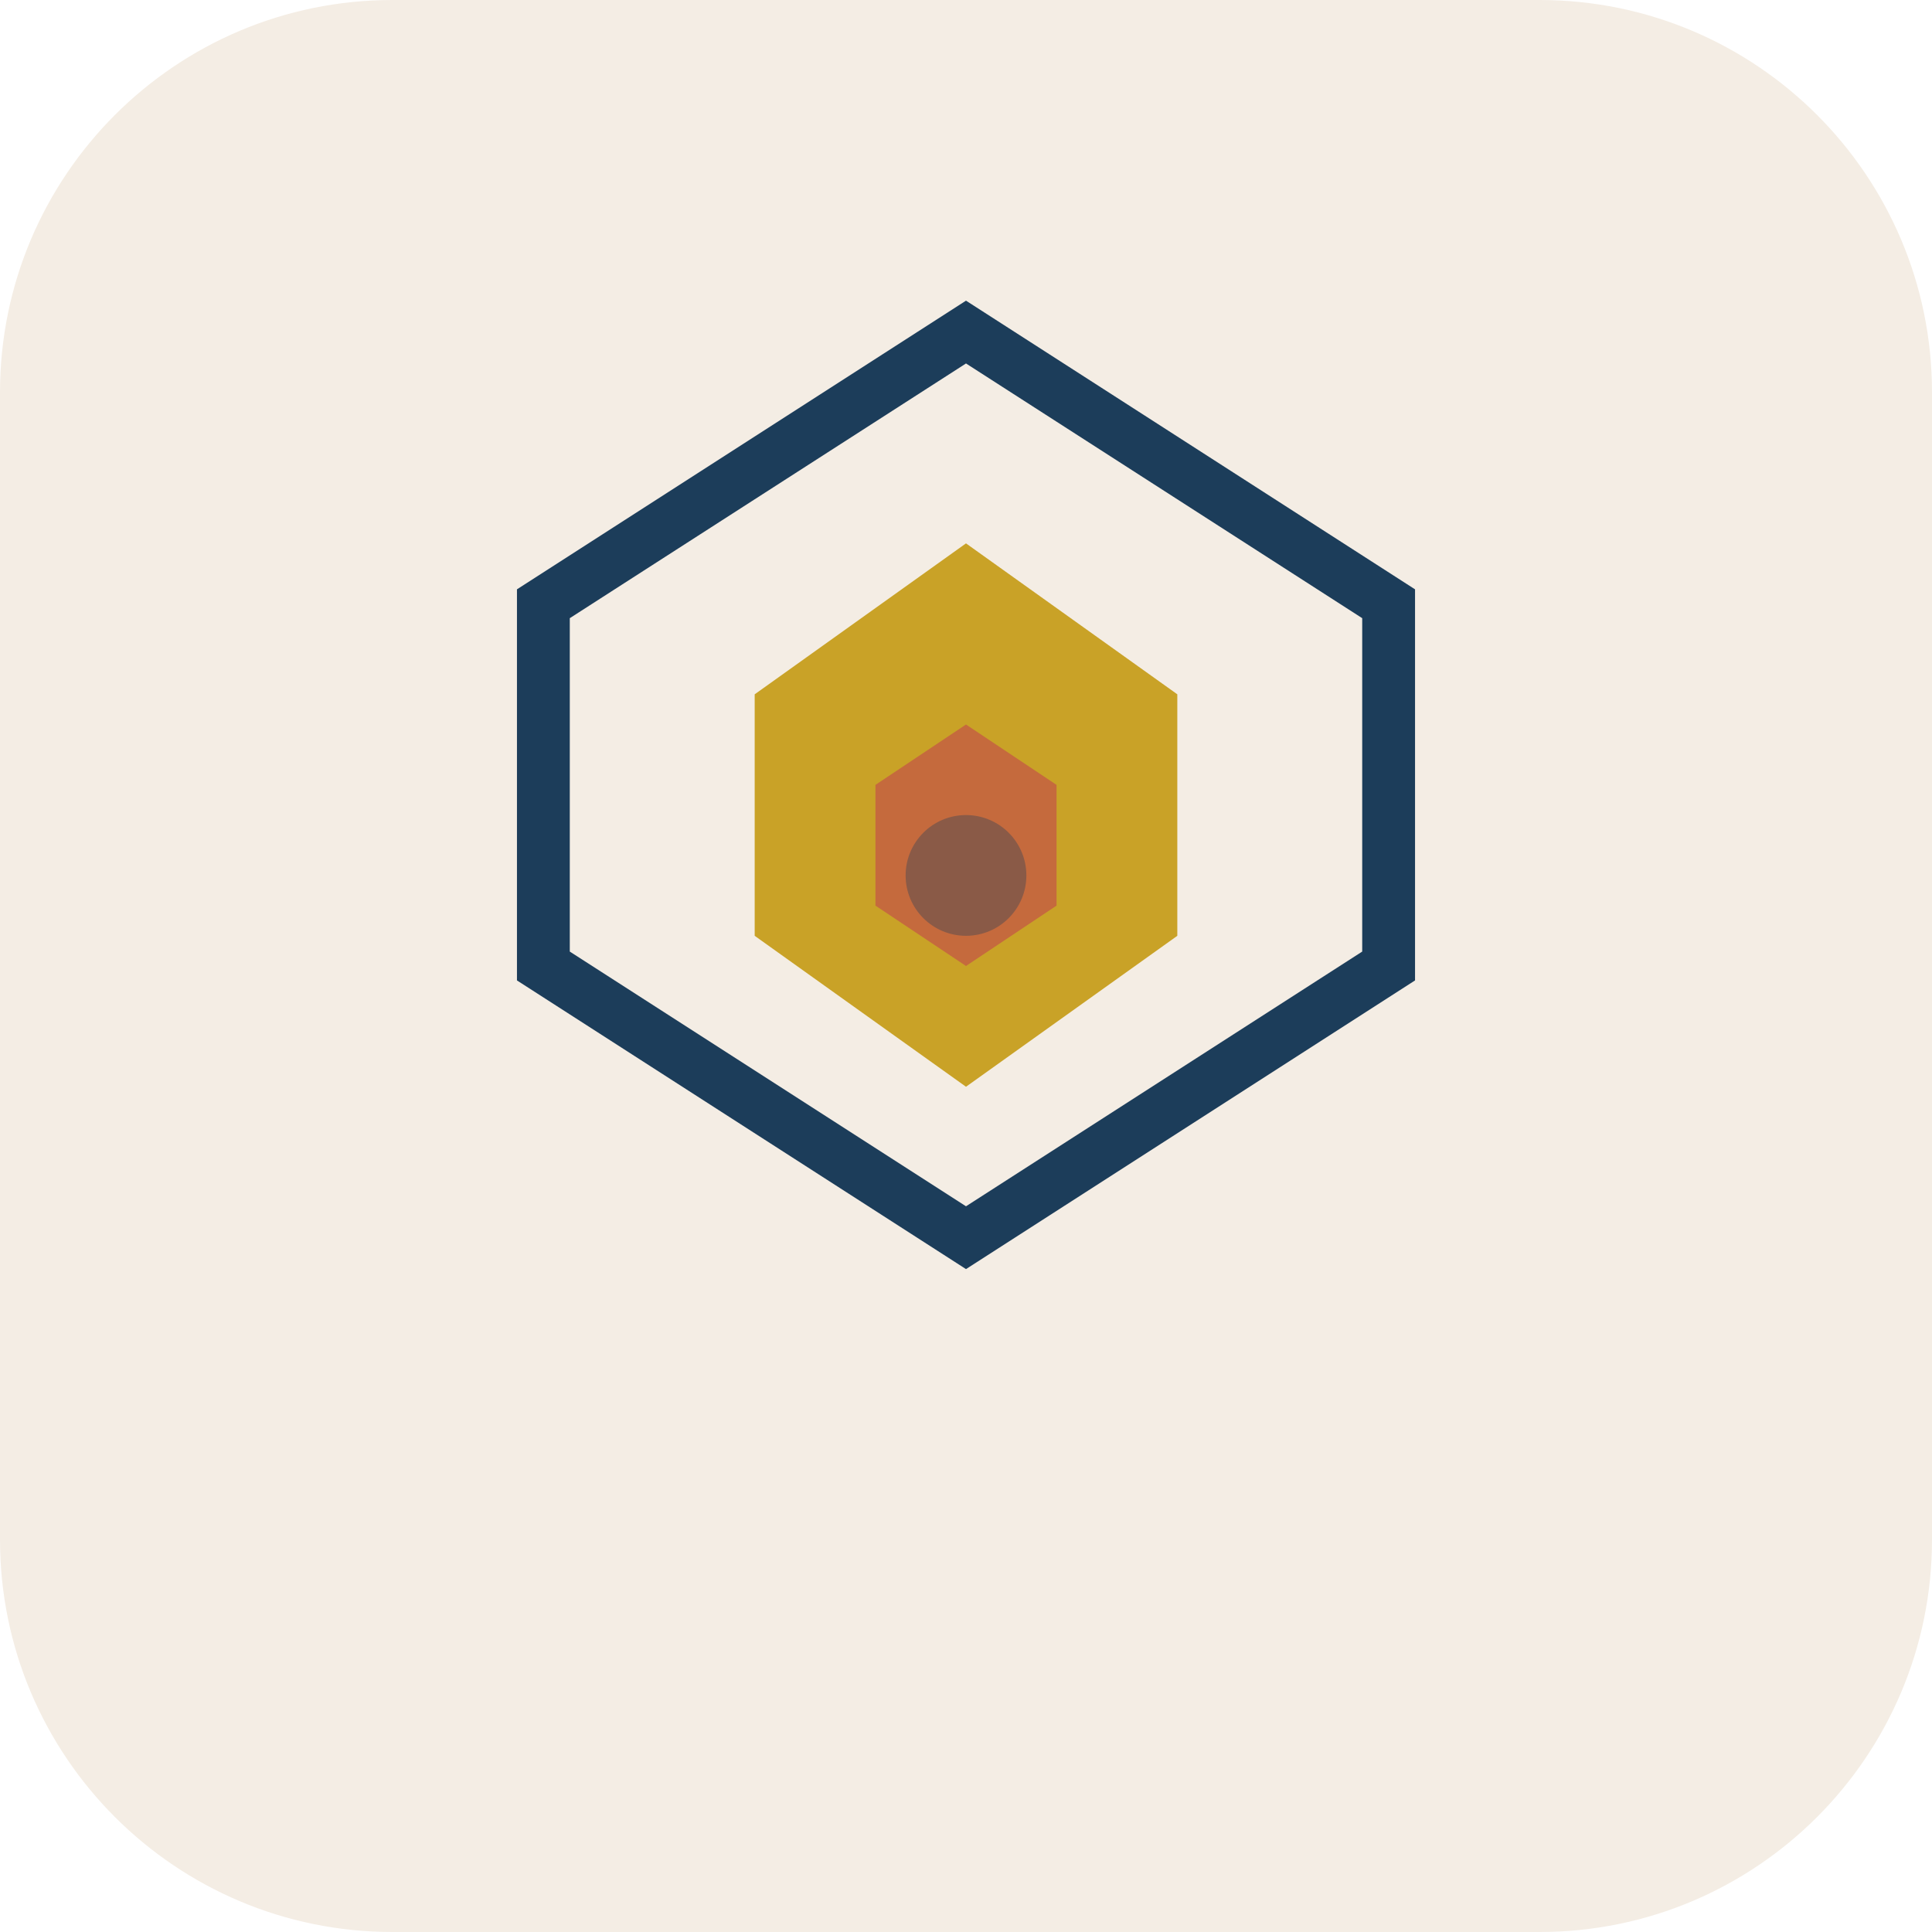
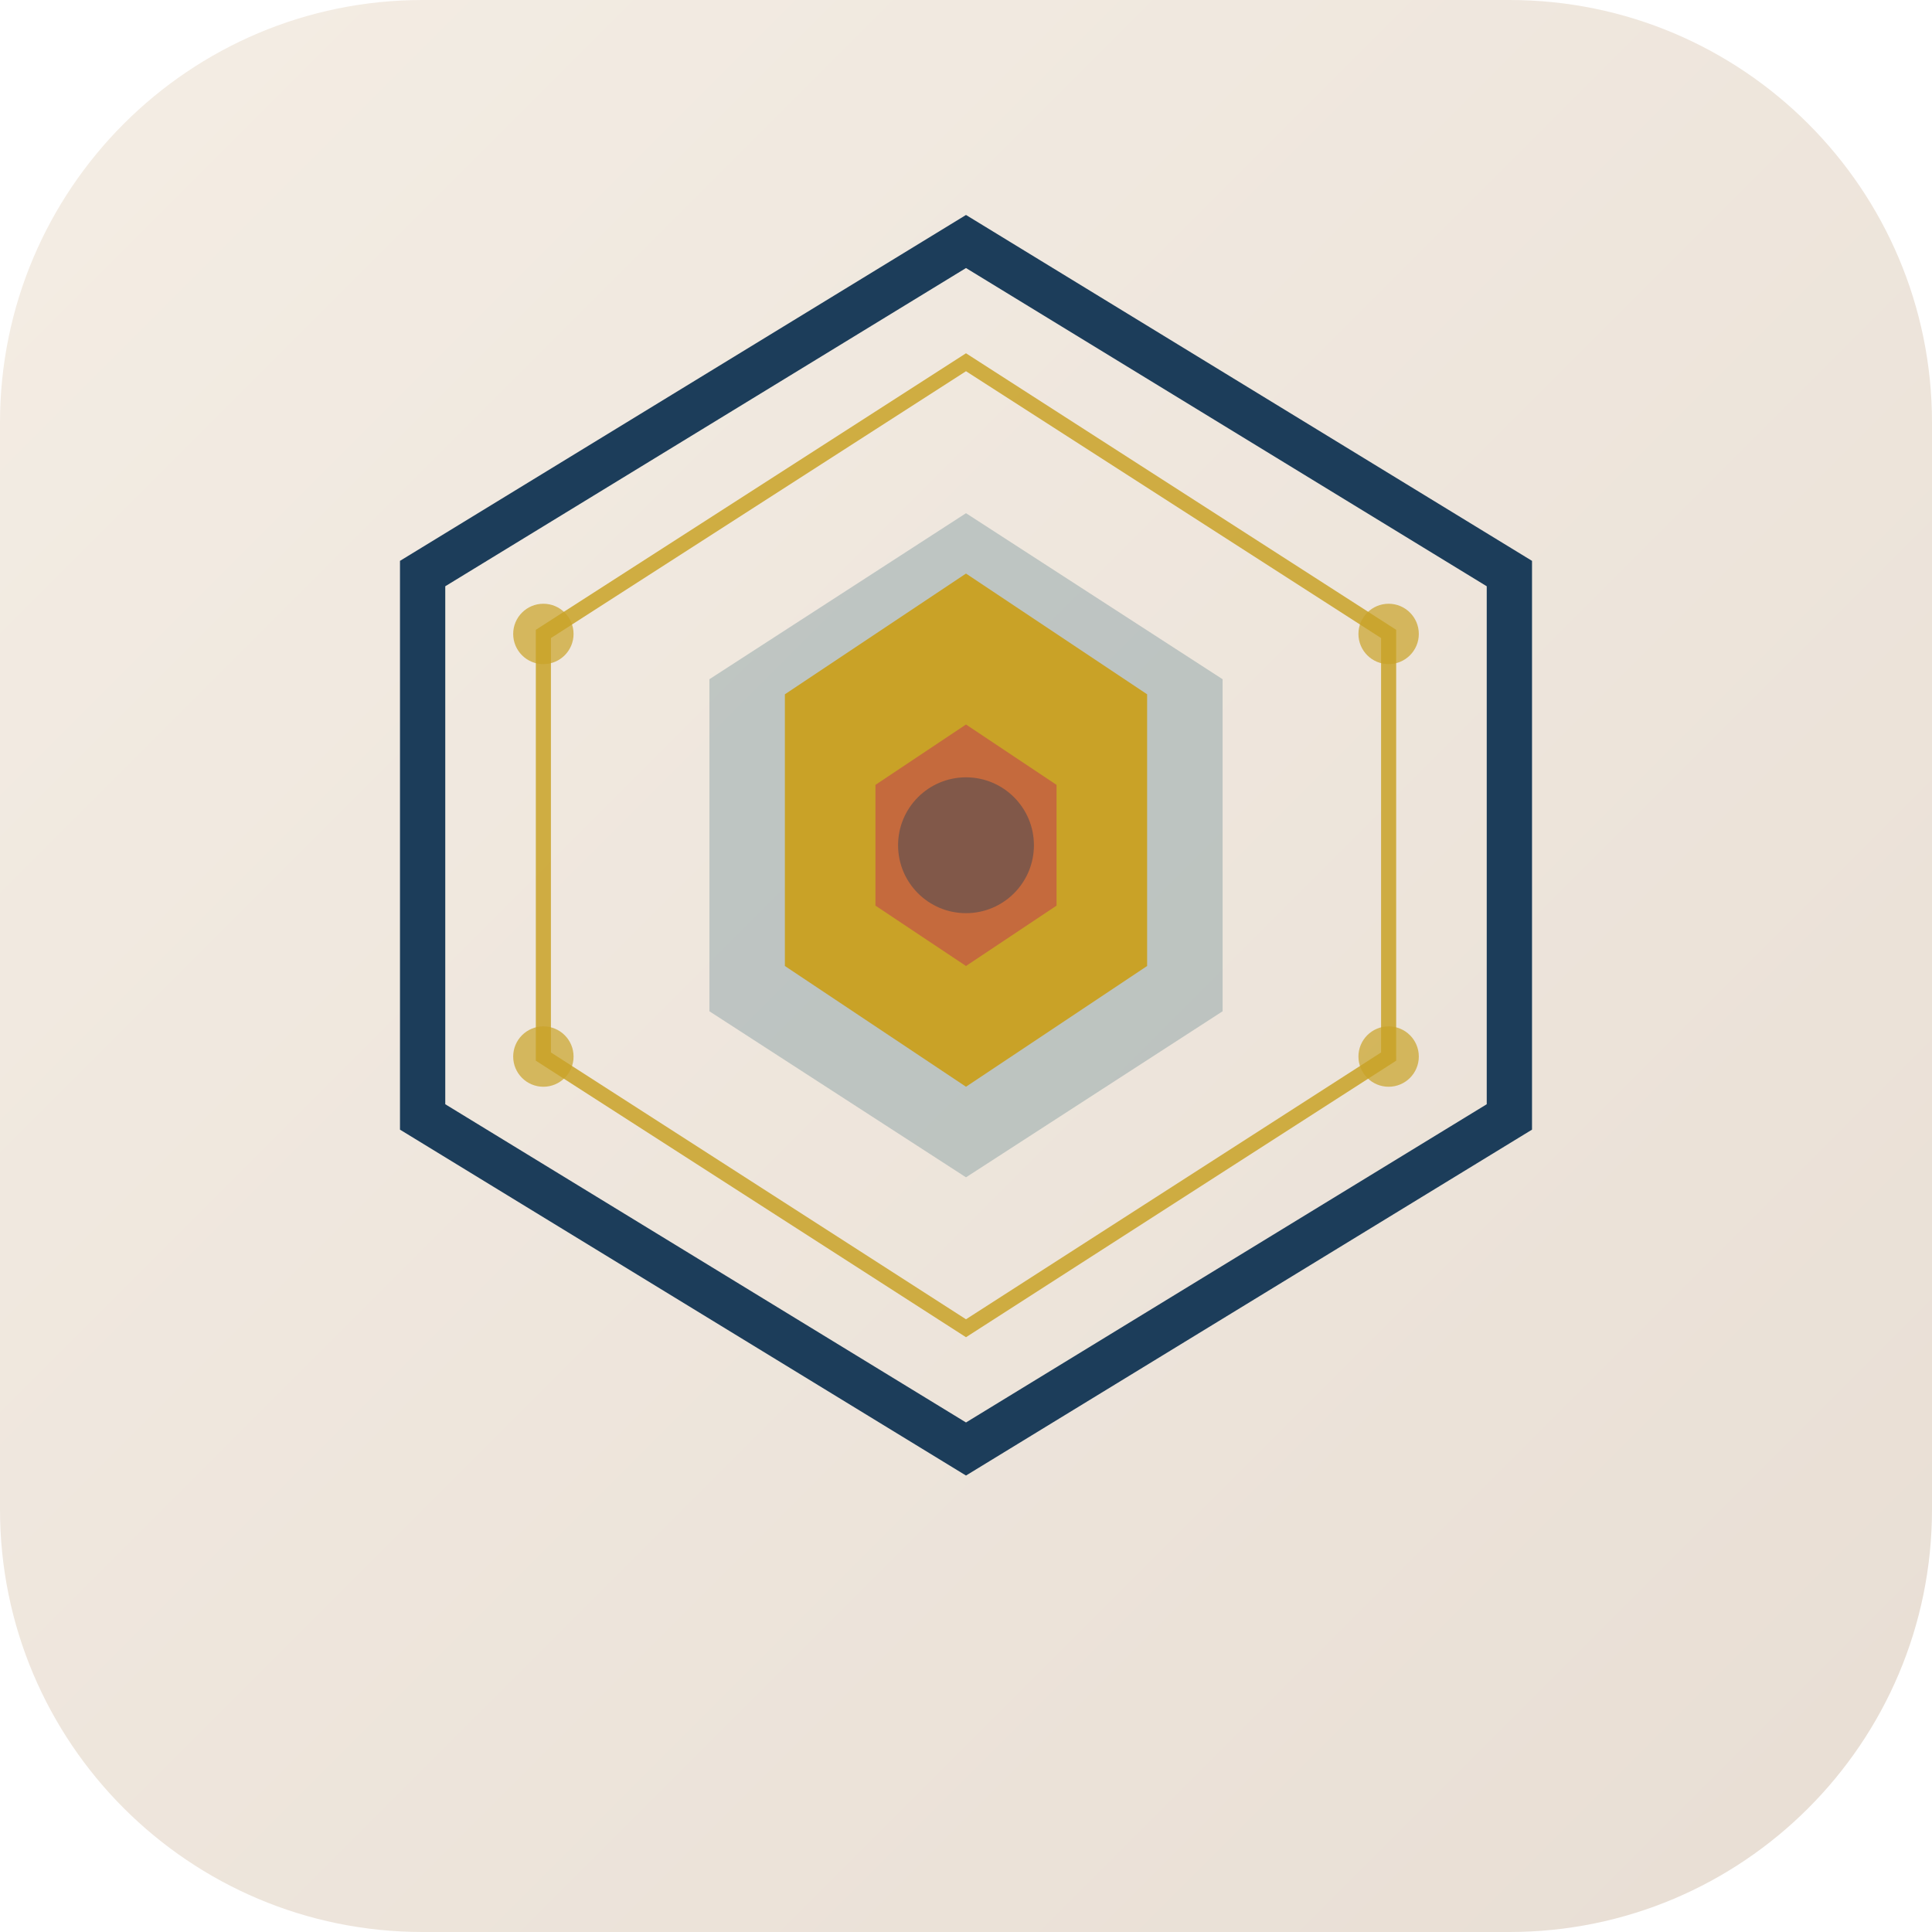
<svg xmlns="http://www.w3.org/2000/svg" width="256" height="256" viewBox="0 0 256 256" fill="none">
-   <rect width="256" height="256" rx="52" fill="#F4EDE4" />
-   <path d="M128 44L184 80V128L128 164L72 128V80L128 44Z" stroke="#1C3D5A" stroke-width="7" fill="none" />
-   <path d="M128 72L156 92V124L128 144L100 124V92L128 72Z" fill="#C9A227" />
+   <defs>
+     <linearGradient id="sand" x1="0" y1="0" x2="1" y2="1">
+       <stop offset="0%" stop-color="#F4EDE4" />
+       <stop offset="100%" stop-color="#E8DED4" />
+     </linearGradient>
+   </defs>
+   <rect width="256" height="256" rx="56" fill="url(#sand)" />
+   <path d="M128 32L200 76V148L128 192L56 148V76L128 32Z" stroke="#1C3D5A" stroke-width="6" fill="none" />
+   <path d="M128 48L184 84V140L128 176L72 140V84L128 48Z" stroke="#C9A227" stroke-width="2" fill="none" opacity="0.85" />
+   <path d="M128 68L162 90V134L128 156L94 134V90L128 68Z" fill="#2A5F6F" opacity="0.25" />
+   <path d="M128 76L152 92V128L128 144L104 128V92L128 76Z" fill="#C9A227" />
  <path d="M128 96L140 104V120L128 128L116 120V104L128 96Z" fill="#C56A3D" />
-   <circle cx="128" cy="116" r="8" fill="#1C3D5A" opacity="0.35" />
+   <circle cx="128" cy="112" r="9" fill="#1C3D5A" opacity="0.4" />
+   <circle cx="72" cy="84" r="4" fill="#C9A227" opacity="0.7" />
+   <circle cx="184" cy="84" r="4" fill="#C9A227" opacity="0.7" />
+   <circle cx="72" cy="140" r="4" fill="#C9A227" opacity="0.7" />
+   <circle cx="184" cy="140" r="4" fill="#C9A227" opacity="0.7" />
</svg>
